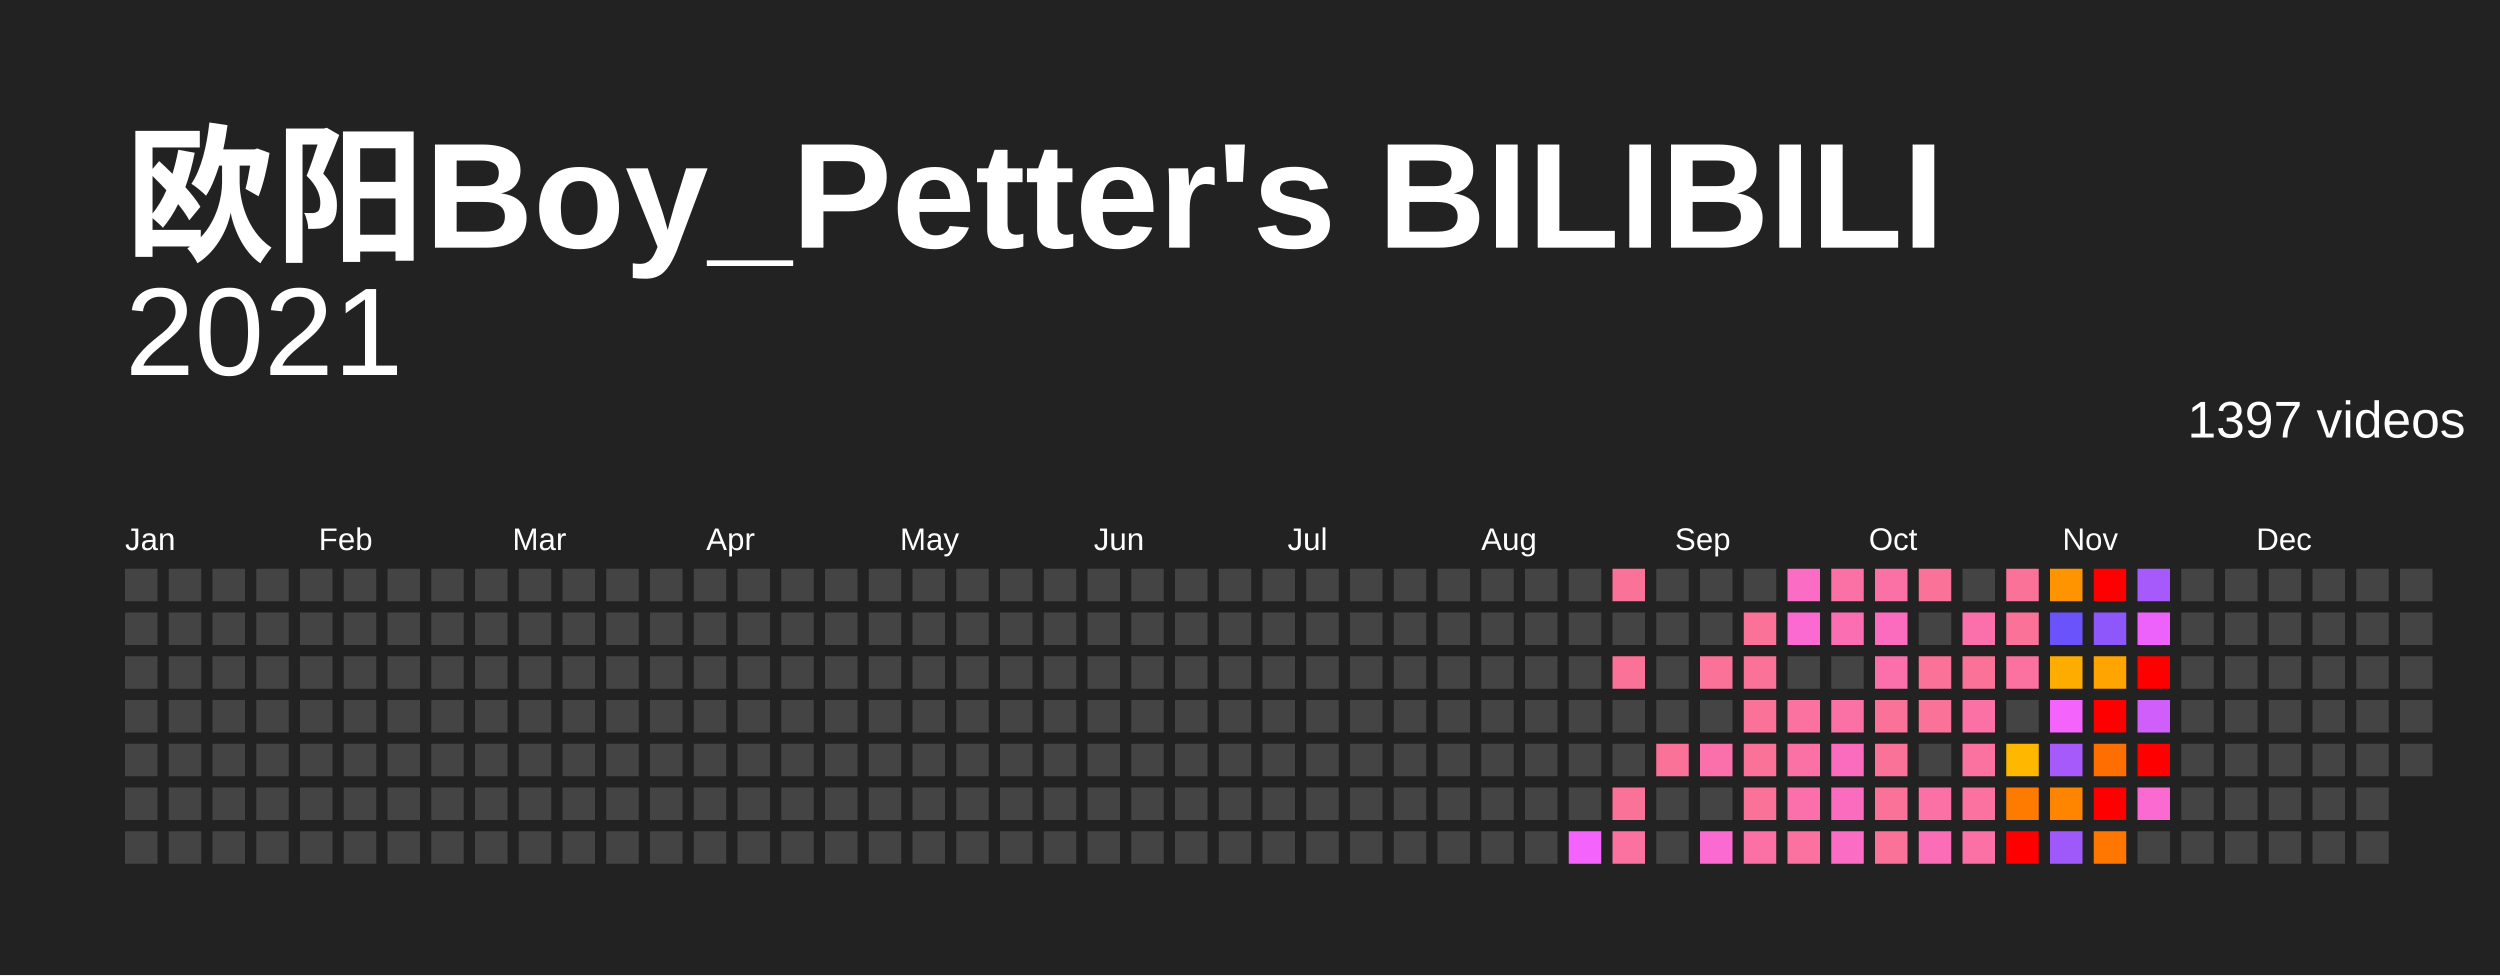
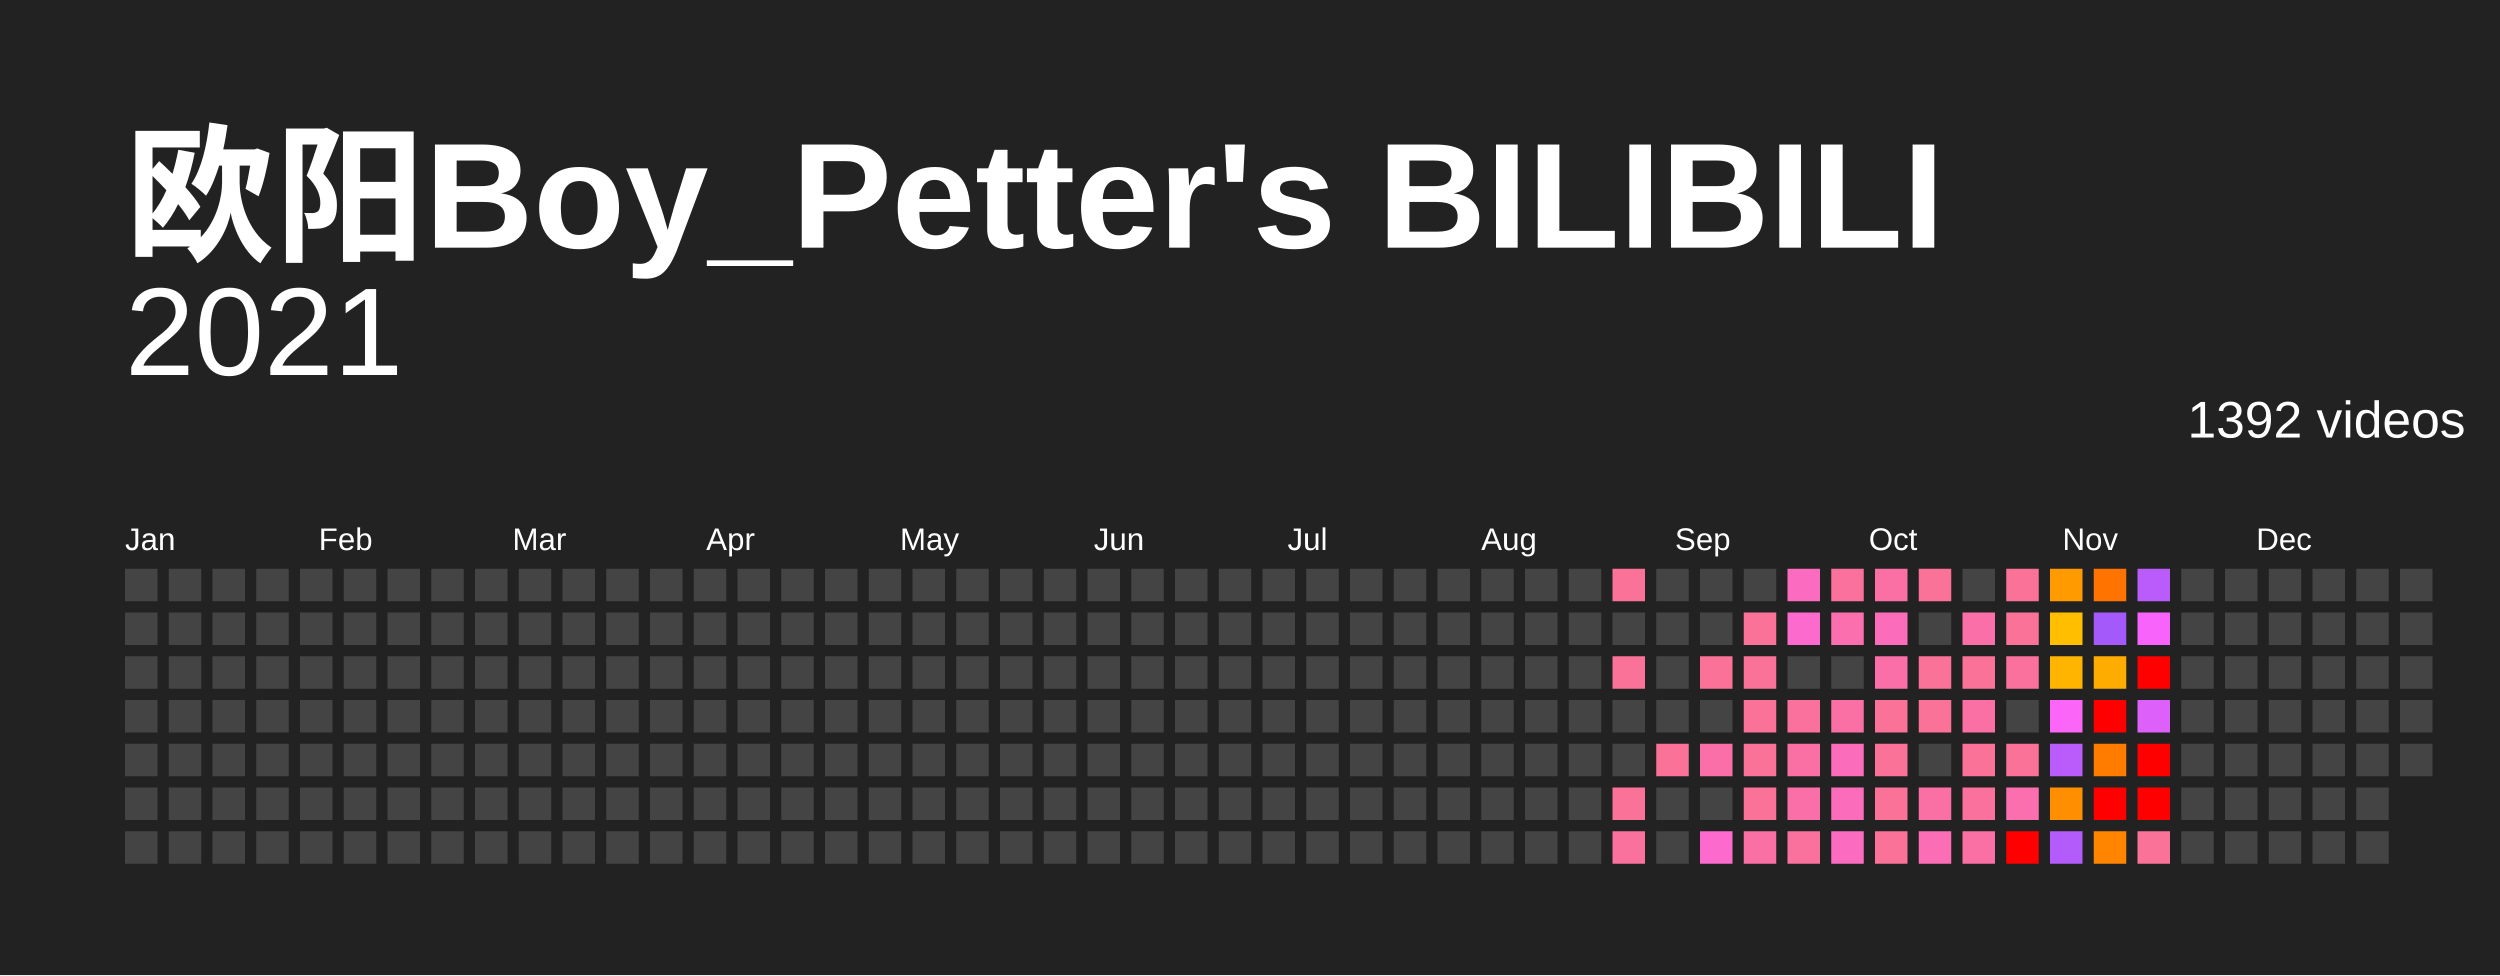
<svg xmlns="http://www.w3.org/2000/svg" baseProfile="full" height="78mm" version="1.1" viewBox="0,0,200,78" width="200mm">
  <defs />
  <rect fill="#222222" height="78" width="200" x="0" y="0" />
  <text fill="#FFFFFF" style="font-size:12px; font-family:Arial; font-weight:bold;" x="10" y="20">欧阳Boy_Petter's BILIBILI</text>
  <text alignment-baseline="hanging" fill="#FFFFFF" style="font-size:10.0px; font-family:Arial;" x="10" y="30">2021</text>
-   <text alignment-baseline="hanging" fill="#FFFFFF" style="font-size:4.125px; font-family:Arial;" x="175" y="35">1397 videos</text>
+   <text alignment-baseline="hanging" fill="#FFFFFF" style="font-size:4.125px; font-family:Arial;" x="175" y="35">1392 videos</text>
  <text fill="#FFFFFF" style="font-size:2.5px; font-family:Arial" x="10.0" y="44">Jan</text>
  <text fill="#FFFFFF" style="font-size:2.5px; font-family:Arial" x="25.5" y="44">Feb</text>
  <text fill="#FFFFFF" style="font-size:2.5px; font-family:Arial" x="41.0" y="44">Mar</text>
  <text fill="#FFFFFF" style="font-size:2.5px; font-family:Arial" x="56.5" y="44">Apr</text>
  <text fill="#FFFFFF" style="font-size:2.5px; font-family:Arial" x="72.0" y="44">May</text>
  <text fill="#FFFFFF" style="font-size:2.5px; font-family:Arial" x="87.5" y="44">Jun</text>
  <text fill="#FFFFFF" style="font-size:2.5px; font-family:Arial" x="103.0" y="44">Jul</text>
  <text fill="#FFFFFF" style="font-size:2.5px; font-family:Arial" x="118.5" y="44">Aug</text>
  <text fill="#FFFFFF" style="font-size:2.5px; font-family:Arial" x="134.0" y="44">Sep</text>
  <text fill="#FFFFFF" style="font-size:2.5px; font-family:Arial" x="149.5" y="44">Oct</text>
  <text fill="#FFFFFF" style="font-size:2.5px; font-family:Arial" x="165.0" y="44">Nov</text>
  <text fill="#FFFFFF" style="font-size:2.5px; font-family:Arial" x="180.5" y="44">Dec</text>
  <rect fill="#444444" height="2.6" width="2.6" x="10.0" y="45.5" />
  <rect fill="#444444" height="2.6" width="2.6" x="10.0" y="49.0" />
  <rect fill="#444444" height="2.6" width="2.6" x="10.0" y="52.5" />
  <rect fill="#444444" height="2.6" width="2.6" x="10.0" y="56.0" />
  <rect fill="#444444" height="2.6" width="2.6" x="10.0" y="59.5" />
  <rect fill="#444444" height="2.6" width="2.6" x="10.0" y="63.0" />
  <rect fill="#444444" height="2.6" width="2.6" x="10.0" y="66.5" />
  <rect fill="#444444" height="2.6" width="2.6" x="13.5" y="45.5" />
  <rect fill="#444444" height="2.6" width="2.6" x="13.5" y="49.0" />
  <rect fill="#444444" height="2.6" width="2.6" x="13.5" y="52.5" />
  <rect fill="#444444" height="2.6" width="2.6" x="13.5" y="56.0" />
  <rect fill="#444444" height="2.6" width="2.6" x="13.5" y="59.5" />
  <rect fill="#444444" height="2.6" width="2.6" x="13.5" y="63.0" />
  <rect fill="#444444" height="2.6" width="2.6" x="13.5" y="66.5" />
  <rect fill="#444444" height="2.6" width="2.6" x="17.0" y="45.5" />
  <rect fill="#444444" height="2.6" width="2.6" x="17.0" y="49.0" />
  <rect fill="#444444" height="2.6" width="2.6" x="17.0" y="52.5" />
  <rect fill="#444444" height="2.6" width="2.6" x="17.0" y="56.0" />
  <rect fill="#444444" height="2.6" width="2.6" x="17.0" y="59.5" />
  <rect fill="#444444" height="2.6" width="2.6" x="17.0" y="63.0" />
  <rect fill="#444444" height="2.6" width="2.6" x="17.0" y="66.5" />
  <rect fill="#444444" height="2.6" width="2.6" x="20.5" y="45.5" />
  <rect fill="#444444" height="2.6" width="2.6" x="20.5" y="49.0" />
  <rect fill="#444444" height="2.6" width="2.6" x="20.5" y="52.5" />
  <rect fill="#444444" height="2.6" width="2.6" x="20.5" y="56.0" />
  <rect fill="#444444" height="2.6" width="2.6" x="20.5" y="59.5" />
  <rect fill="#444444" height="2.6" width="2.6" x="20.5" y="63.0" />
  <rect fill="#444444" height="2.6" width="2.6" x="20.5" y="66.5" />
  <rect fill="#444444" height="2.6" width="2.6" x="24.0" y="45.5" />
  <rect fill="#444444" height="2.6" width="2.6" x="24.0" y="49.0" />
  <rect fill="#444444" height="2.6" width="2.6" x="24.0" y="52.5" />
  <rect fill="#444444" height="2.6" width="2.6" x="24.0" y="56.0" />
  <rect fill="#444444" height="2.6" width="2.6" x="24.0" y="59.5" />
  <rect fill="#444444" height="2.6" width="2.6" x="24.0" y="63.0" />
  <rect fill="#444444" height="2.6" width="2.6" x="24.0" y="66.5" />
  <rect fill="#444444" height="2.6" width="2.6" x="27.5" y="45.5" />
  <rect fill="#444444" height="2.6" width="2.6" x="27.5" y="49.0" />
  <rect fill="#444444" height="2.6" width="2.6" x="27.5" y="52.5" />
  <rect fill="#444444" height="2.6" width="2.6" x="27.5" y="56.0" />
  <rect fill="#444444" height="2.6" width="2.6" x="27.5" y="59.5" />
  <rect fill="#444444" height="2.6" width="2.6" x="27.5" y="63.0" />
  <rect fill="#444444" height="2.6" width="2.6" x="27.5" y="66.5" />
  <rect fill="#444444" height="2.6" width="2.6" x="31.0" y="45.5" />
  <rect fill="#444444" height="2.6" width="2.6" x="31.0" y="49.0" />
  <rect fill="#444444" height="2.6" width="2.6" x="31.0" y="52.5" />
  <rect fill="#444444" height="2.6" width="2.6" x="31.0" y="56.0" />
  <rect fill="#444444" height="2.6" width="2.6" x="31.0" y="59.5" />
  <rect fill="#444444" height="2.6" width="2.6" x="31.0" y="63.0" />
  <rect fill="#444444" height="2.6" width="2.6" x="31.0" y="66.5" />
  <rect fill="#444444" height="2.6" width="2.6" x="34.5" y="45.5" />
  <rect fill="#444444" height="2.6" width="2.6" x="34.5" y="49.0" />
  <rect fill="#444444" height="2.6" width="2.6" x="34.5" y="52.5" />
  <rect fill="#444444" height="2.6" width="2.6" x="34.5" y="56.0" />
  <rect fill="#444444" height="2.6" width="2.6" x="34.5" y="59.5" />
  <rect fill="#444444" height="2.6" width="2.6" x="34.5" y="63.0" />
  <rect fill="#444444" height="2.6" width="2.6" x="34.5" y="66.5" />
  <rect fill="#444444" height="2.6" width="2.6" x="38.0" y="45.5" />
  <rect fill="#444444" height="2.6" width="2.6" x="38.0" y="49.0" />
  <rect fill="#444444" height="2.6" width="2.6" x="38.0" y="52.5" />
  <rect fill="#444444" height="2.6" width="2.6" x="38.0" y="56.0" />
  <rect fill="#444444" height="2.6" width="2.6" x="38.0" y="59.5" />
  <rect fill="#444444" height="2.6" width="2.6" x="38.0" y="63.0" />
  <rect fill="#444444" height="2.6" width="2.6" x="38.0" y="66.5" />
  <rect fill="#444444" height="2.6" width="2.6" x="41.5" y="45.5" />
  <rect fill="#444444" height="2.6" width="2.6" x="41.5" y="49.0" />
  <rect fill="#444444" height="2.6" width="2.6" x="41.5" y="52.5" />
  <rect fill="#444444" height="2.6" width="2.6" x="41.5" y="56.0" />
  <rect fill="#444444" height="2.6" width="2.6" x="41.5" y="59.5" />
  <rect fill="#444444" height="2.6" width="2.6" x="41.5" y="63.0" />
  <rect fill="#444444" height="2.6" width="2.6" x="41.5" y="66.5" />
  <rect fill="#444444" height="2.6" width="2.6" x="45.0" y="45.5" />
  <rect fill="#444444" height="2.6" width="2.6" x="45.0" y="49.0" />
  <rect fill="#444444" height="2.6" width="2.6" x="45.0" y="52.5" />
  <rect fill="#444444" height="2.6" width="2.6" x="45.0" y="56.0" />
  <rect fill="#444444" height="2.6" width="2.6" x="45.0" y="59.5" />
  <rect fill="#444444" height="2.6" width="2.6" x="45.0" y="63.0" />
  <rect fill="#444444" height="2.6" width="2.6" x="45.0" y="66.5" />
  <rect fill="#444444" height="2.6" width="2.6" x="48.5" y="45.5" />
  <rect fill="#444444" height="2.6" width="2.6" x="48.5" y="49.0" />
  <rect fill="#444444" height="2.6" width="2.6" x="48.5" y="52.5" />
  <rect fill="#444444" height="2.6" width="2.6" x="48.5" y="56.0" />
  <rect fill="#444444" height="2.6" width="2.6" x="48.5" y="59.5" />
  <rect fill="#444444" height="2.6" width="2.6" x="48.5" y="63.0" />
  <rect fill="#444444" height="2.6" width="2.6" x="48.5" y="66.5" />
  <rect fill="#444444" height="2.6" width="2.6" x="52.0" y="45.5" />
  <rect fill="#444444" height="2.6" width="2.6" x="52.0" y="49.0" />
  <rect fill="#444444" height="2.6" width="2.6" x="52.0" y="52.5" />
  <rect fill="#444444" height="2.6" width="2.6" x="52.0" y="56.0" />
  <rect fill="#444444" height="2.6" width="2.6" x="52.0" y="59.5" />
  <rect fill="#444444" height="2.6" width="2.6" x="52.0" y="63.0" />
  <rect fill="#444444" height="2.6" width="2.6" x="52.0" y="66.5" />
  <rect fill="#444444" height="2.6" width="2.6" x="55.5" y="45.5" />
  <rect fill="#444444" height="2.6" width="2.6" x="55.5" y="49.0" />
  <rect fill="#444444" height="2.6" width="2.6" x="55.5" y="52.5" />
  <rect fill="#444444" height="2.6" width="2.6" x="55.5" y="56.0" />
  <rect fill="#444444" height="2.6" width="2.6" x="55.5" y="59.5" />
  <rect fill="#444444" height="2.6" width="2.6" x="55.5" y="63.0" />
  <rect fill="#444444" height="2.6" width="2.6" x="55.5" y="66.5" />
  <rect fill="#444444" height="2.6" width="2.6" x="59.0" y="45.5" />
  <rect fill="#444444" height="2.6" width="2.6" x="59.0" y="49.0" />
  <rect fill="#444444" height="2.6" width="2.6" x="59.0" y="52.5" />
  <rect fill="#444444" height="2.6" width="2.6" x="59.0" y="56.0" />
  <rect fill="#444444" height="2.6" width="2.6" x="59.0" y="59.5" />
  <rect fill="#444444" height="2.6" width="2.6" x="59.0" y="63.0" />
  <rect fill="#444444" height="2.6" width="2.6" x="59.0" y="66.5" />
  <rect fill="#444444" height="2.6" width="2.6" x="62.5" y="45.5" />
  <rect fill="#444444" height="2.6" width="2.6" x="62.5" y="49.0" />
  <rect fill="#444444" height="2.6" width="2.6" x="62.5" y="52.5" />
  <rect fill="#444444" height="2.6" width="2.6" x="62.5" y="56.0" />
  <rect fill="#444444" height="2.6" width="2.6" x="62.5" y="59.5" />
  <rect fill="#444444" height="2.6" width="2.6" x="62.5" y="63.0" />
  <rect fill="#444444" height="2.6" width="2.6" x="62.5" y="66.5" />
  <rect fill="#444444" height="2.6" width="2.6" x="66.0" y="45.5" />
  <rect fill="#444444" height="2.6" width="2.6" x="66.0" y="49.0" />
  <rect fill="#444444" height="2.6" width="2.6" x="66.0" y="52.5" />
  <rect fill="#444444" height="2.6" width="2.6" x="66.0" y="56.0" />
  <rect fill="#444444" height="2.6" width="2.6" x="66.0" y="59.5" />
  <rect fill="#444444" height="2.6" width="2.6" x="66.0" y="63.0" />
  <rect fill="#444444" height="2.6" width="2.6" x="66.0" y="66.5" />
  <rect fill="#444444" height="2.6" width="2.6" x="69.5" y="45.5" />
  <rect fill="#444444" height="2.6" width="2.6" x="69.5" y="49.0" />
  <rect fill="#444444" height="2.6" width="2.6" x="69.5" y="52.5" />
  <rect fill="#444444" height="2.6" width="2.6" x="69.5" y="56.0" />
  <rect fill="#444444" height="2.6" width="2.6" x="69.5" y="59.5" />
  <rect fill="#444444" height="2.6" width="2.6" x="69.5" y="63.0" />
  <rect fill="#444444" height="2.6" width="2.6" x="69.5" y="66.5" />
  <rect fill="#444444" height="2.6" width="2.6" x="73.0" y="45.5" />
  <rect fill="#444444" height="2.6" width="2.6" x="73.0" y="49.0" />
  <rect fill="#444444" height="2.6" width="2.6" x="73.0" y="52.5" />
  <rect fill="#444444" height="2.6" width="2.6" x="73.0" y="56.0" />
  <rect fill="#444444" height="2.6" width="2.6" x="73.0" y="59.5" />
  <rect fill="#444444" height="2.6" width="2.6" x="73.0" y="63.0" />
  <rect fill="#444444" height="2.6" width="2.6" x="73.0" y="66.5" />
  <rect fill="#444444" height="2.6" width="2.6" x="76.5" y="45.5" />
  <rect fill="#444444" height="2.6" width="2.6" x="76.5" y="49.0" />
  <rect fill="#444444" height="2.6" width="2.6" x="76.5" y="52.5" />
  <rect fill="#444444" height="2.6" width="2.6" x="76.5" y="56.0" />
  <rect fill="#444444" height="2.6" width="2.6" x="76.5" y="59.5" />
  <rect fill="#444444" height="2.6" width="2.6" x="76.5" y="63.0" />
  <rect fill="#444444" height="2.6" width="2.6" x="76.5" y="66.5" />
  <rect fill="#444444" height="2.6" width="2.6" x="80.0" y="45.5" />
  <rect fill="#444444" height="2.6" width="2.6" x="80.0" y="49.0" />
  <rect fill="#444444" height="2.6" width="2.6" x="80.0" y="52.5" />
  <rect fill="#444444" height="2.6" width="2.6" x="80.0" y="56.0" />
  <rect fill="#444444" height="2.6" width="2.6" x="80.0" y="59.5" />
  <rect fill="#444444" height="2.6" width="2.6" x="80.0" y="63.0" />
  <rect fill="#444444" height="2.6" width="2.6" x="80.0" y="66.5" />
  <rect fill="#444444" height="2.6" width="2.6" x="83.5" y="45.5" />
  <rect fill="#444444" height="2.6" width="2.6" x="83.5" y="49.0" />
  <rect fill="#444444" height="2.6" width="2.6" x="83.5" y="52.5" />
  <rect fill="#444444" height="2.6" width="2.6" x="83.5" y="56.0" />
  <rect fill="#444444" height="2.6" width="2.6" x="83.5" y="59.5" />
  <rect fill="#444444" height="2.6" width="2.6" x="83.5" y="63.0" />
  <rect fill="#444444" height="2.6" width="2.6" x="83.5" y="66.5" />
  <rect fill="#444444" height="2.6" width="2.6" x="87.0" y="45.5" />
  <rect fill="#444444" height="2.6" width="2.6" x="87.0" y="49.0" />
  <rect fill="#444444" height="2.6" width="2.6" x="87.0" y="52.5" />
  <rect fill="#444444" height="2.6" width="2.6" x="87.0" y="56.0" />
  <rect fill="#444444" height="2.6" width="2.6" x="87.0" y="59.5" />
  <rect fill="#444444" height="2.6" width="2.6" x="87.0" y="63.0" />
  <rect fill="#444444" height="2.6" width="2.6" x="87.0" y="66.5" />
  <rect fill="#444444" height="2.6" width="2.6" x="90.5" y="45.5" />
  <rect fill="#444444" height="2.6" width="2.6" x="90.5" y="49.0" />
  <rect fill="#444444" height="2.6" width="2.6" x="90.5" y="52.5" />
  <rect fill="#444444" height="2.6" width="2.6" x="90.5" y="56.0" />
  <rect fill="#444444" height="2.6" width="2.6" x="90.5" y="59.5" />
  <rect fill="#444444" height="2.6" width="2.6" x="90.5" y="63.0" />
  <rect fill="#444444" height="2.6" width="2.6" x="90.5" y="66.5" />
  <rect fill="#444444" height="2.6" width="2.6" x="94.0" y="45.5" />
  <rect fill="#444444" height="2.6" width="2.6" x="94.0" y="49.0" />
  <rect fill="#444444" height="2.6" width="2.6" x="94.0" y="52.5" />
  <rect fill="#444444" height="2.6" width="2.6" x="94.0" y="56.0" />
  <rect fill="#444444" height="2.6" width="2.6" x="94.0" y="59.5" />
  <rect fill="#444444" height="2.6" width="2.6" x="94.0" y="63.0" />
  <rect fill="#444444" height="2.6" width="2.6" x="94.0" y="66.5" />
  <rect fill="#444444" height="2.6" width="2.6" x="97.5" y="45.5" />
  <rect fill="#444444" height="2.6" width="2.6" x="97.5" y="49.0" />
  <rect fill="#444444" height="2.6" width="2.6" x="97.5" y="52.5" />
  <rect fill="#444444" height="2.6" width="2.6" x="97.5" y="56.0" />
  <rect fill="#444444" height="2.6" width="2.6" x="97.5" y="59.5" />
  <rect fill="#444444" height="2.6" width="2.6" x="97.5" y="63.0" />
  <rect fill="#444444" height="2.6" width="2.6" x="97.5" y="66.5" />
  <rect fill="#444444" height="2.6" width="2.6" x="101.0" y="45.5" />
  <rect fill="#444444" height="2.6" width="2.6" x="101.0" y="49.0" />
  <rect fill="#444444" height="2.6" width="2.6" x="101.0" y="52.5" />
  <rect fill="#444444" height="2.6" width="2.6" x="101.0" y="56.0" />
  <rect fill="#444444" height="2.6" width="2.6" x="101.0" y="59.5" />
  <rect fill="#444444" height="2.6" width="2.6" x="101.0" y="63.0" />
  <rect fill="#444444" height="2.6" width="2.6" x="101.0" y="66.5" />
  <rect fill="#444444" height="2.6" width="2.6" x="104.5" y="45.5" />
  <rect fill="#444444" height="2.6" width="2.6" x="104.5" y="49.0" />
  <rect fill="#444444" height="2.6" width="2.6" x="104.5" y="52.5" />
  <rect fill="#444444" height="2.6" width="2.6" x="104.5" y="56.0" />
  <rect fill="#444444" height="2.6" width="2.6" x="104.5" y="59.5" />
  <rect fill="#444444" height="2.6" width="2.6" x="104.5" y="63.0" />
  <rect fill="#444444" height="2.6" width="2.6" x="104.5" y="66.5" />
  <rect fill="#444444" height="2.6" width="2.6" x="108.0" y="45.5" />
  <rect fill="#444444" height="2.6" width="2.6" x="108.0" y="49.0" />
  <rect fill="#444444" height="2.6" width="2.6" x="108.0" y="52.5" />
  <rect fill="#444444" height="2.6" width="2.6" x="108.0" y="56.0" />
  <rect fill="#444444" height="2.6" width="2.6" x="108.0" y="59.5" />
  <rect fill="#444444" height="2.6" width="2.6" x="108.0" y="63.0" />
  <rect fill="#444444" height="2.6" width="2.6" x="108.0" y="66.5" />
  <rect fill="#444444" height="2.6" width="2.6" x="111.5" y="45.5" />
  <rect fill="#444444" height="2.6" width="2.6" x="111.5" y="49.0" />
  <rect fill="#444444" height="2.6" width="2.6" x="111.5" y="52.5" />
  <rect fill="#444444" height="2.6" width="2.6" x="111.5" y="56.0" />
  <rect fill="#444444" height="2.6" width="2.6" x="111.5" y="59.5" />
  <rect fill="#444444" height="2.6" width="2.6" x="111.5" y="63.0" />
  <rect fill="#444444" height="2.6" width="2.6" x="111.5" y="66.5" />
  <rect fill="#444444" height="2.6" width="2.6" x="115.0" y="45.5" />
  <rect fill="#444444" height="2.6" width="2.6" x="115.0" y="49.0" />
  <rect fill="#444444" height="2.6" width="2.6" x="115.0" y="52.5" />
  <rect fill="#444444" height="2.6" width="2.6" x="115.0" y="56.0" />
  <rect fill="#444444" height="2.6" width="2.6" x="115.0" y="59.5" />
  <rect fill="#444444" height="2.6" width="2.6" x="115.0" y="63.0" />
  <rect fill="#444444" height="2.6" width="2.6" x="115.0" y="66.5" />
  <rect fill="#444444" height="2.6" width="2.6" x="118.5" y="45.5" />
  <rect fill="#444444" height="2.6" width="2.6" x="118.5" y="49.0" />
  <rect fill="#444444" height="2.6" width="2.6" x="118.5" y="52.5" />
  <rect fill="#444444" height="2.6" width="2.6" x="118.5" y="56.0" />
  <rect fill="#444444" height="2.6" width="2.6" x="118.5" y="59.5" />
  <rect fill="#444444" height="2.6" width="2.6" x="118.5" y="63.0" />
  <rect fill="#444444" height="2.6" width="2.6" x="118.5" y="66.5" />
  <rect fill="#444444" height="2.6" width="2.6" x="122.0" y="45.5" />
  <rect fill="#444444" height="2.6" width="2.6" x="122.0" y="49.0" />
  <rect fill="#444444" height="2.6" width="2.6" x="122.0" y="52.5" />
  <rect fill="#444444" height="2.6" width="2.6" x="122.0" y="56.0" />
  <rect fill="#444444" height="2.6" width="2.6" x="122.0" y="59.5" />
  <rect fill="#444444" height="2.6" width="2.6" x="122.0" y="63.0" />
  <rect fill="#444444" height="2.6" width="2.6" x="122.0" y="66.5" />
  <rect fill="#444444" height="2.6" width="2.6" x="125.5" y="45.5" />
  <rect fill="#444444" height="2.6" width="2.6" x="125.5" y="49.0" />
  <rect fill="#444444" height="2.6" width="2.6" x="125.5" y="52.5" />
  <rect fill="#444444" height="2.6" width="2.6" x="125.5" y="56.0" />
  <rect fill="#444444" height="2.6" width="2.6" x="125.5" y="59.5" />
  <rect fill="#444444" height="2.6" width="2.6" x="125.5" y="63.0" />
-   <rect fill="#f463fb" height="2.6" width="2.6" x="125.5" y="66.5" />
+   <rect fill="#444444" height="2.6" width="2.6" x="125.5" y="66.5" />
  <rect fill="#fb7299" height="2.6" width="2.6" x="129.0" y="45.5" />
  <rect fill="#444444" height="2.6" width="2.6" x="129.0" y="49.0" />
  <rect fill="#fb7299" height="2.6" width="2.6" x="129.0" y="52.5" />
  <rect fill="#444444" height="2.6" width="2.6" x="129.0" y="56.0" />
  <rect fill="#444444" height="2.6" width="2.6" x="129.0" y="59.5" />
  <rect fill="#fb7299" height="2.6" width="2.6" x="129.0" y="63.0" />
-   <rect fill="#fb719f" height="2.6" width="2.6" x="129.0" y="66.5" />
+   <rect fill="#fb719e" height="2.6" width="2.6" x="129.0" y="66.5" />
  <rect fill="#444444" height="2.6" width="2.6" x="132.5" y="45.5" />
  <rect fill="#444444" height="2.6" width="2.6" x="132.5" y="49.0" />
  <rect fill="#444444" height="2.6" width="2.6" x="132.5" y="52.5" />
  <rect fill="#444444" height="2.6" width="2.6" x="132.5" y="56.0" />
  <rect fill="#fb7299" height="2.6" width="2.6" x="132.5" y="59.5" />
  <rect fill="#444444" height="2.6" width="2.6" x="132.5" y="63.0" />
  <rect fill="#444444" height="2.6" width="2.6" x="132.5" y="66.5" />
  <rect fill="#444444" height="2.6" width="2.6" x="136.0" y="45.5" />
  <rect fill="#444444" height="2.6" width="2.6" x="136.0" y="49.0" />
  <rect fill="#fb7299" height="2.6" width="2.6" x="136.0" y="52.5" />
  <rect fill="#444444" height="2.6" width="2.6" x="136.0" y="56.0" />
-   <rect fill="#fb6fab" height="2.6" width="2.6" x="136.0" y="59.5" />
+   <rect fill="#fb6fa9" height="2.6" width="2.6" x="136.0" y="59.5" />
  <rect fill="#444444" height="2.6" width="2.6" x="136.0" y="63.0" />
-   <rect fill="#fb6ad1" height="2.6" width="2.6" x="136.0" y="66.5" />
+   <rect fill="#fb6acc" height="2.6" width="2.6" x="136.0" y="66.5" />
  <rect fill="#444444" height="2.6" width="2.6" x="139.5" y="45.5" />
  <rect fill="#fb7299" height="2.6" width="2.6" x="139.5" y="49.0" />
  <rect fill="#fb7299" height="2.6" width="2.6" x="139.5" y="52.5" />
  <rect fill="#fb7299" height="2.6" width="2.6" x="139.5" y="56.0" />
  <rect fill="#fb7299" height="2.6" width="2.6" x="139.5" y="59.5" />
  <rect fill="#fb7299" height="2.6" width="2.6" x="139.5" y="63.0" />
-   <rect fill="#fb70a5" height="2.6" width="2.6" x="139.5" y="66.5" />
-   <rect fill="#fb6cc4" height="2.6" width="2.6" x="143.0" y="45.5" />
-   <rect fill="#fb6ad1" height="2.6" width="2.6" x="143.0" y="49.0" />
+   <rect fill="#fb70a4" height="2.6" width="2.6" x="139.5" y="66.5" />
+   <rect fill="#fb6cc0" height="2.6" width="2.6" x="143.0" y="45.5" />
+   <rect fill="#fb6acc" height="2.6" width="2.6" x="143.0" y="49.0" />
  <rect fill="#444444" height="2.6" width="2.6" x="143.0" y="52.5" />
-   <rect fill="#fb719f" height="2.6" width="2.6" x="143.0" y="56.0" />
-   <rect fill="#fb70a5" height="2.6" width="2.6" x="143.0" y="59.5" />
-   <rect fill="#fb6fab" height="2.6" width="2.6" x="143.0" y="63.0" />
-   <rect fill="#fb719f" height="2.6" width="2.6" x="143.0" y="66.5" />
-   <rect fill="#fb70a5" height="2.6" width="2.6" x="146.5" y="45.5" />
-   <rect fill="#fb6eb1" height="2.6" width="2.6" x="146.5" y="49.0" />
+   <rect fill="#fb719e" height="2.6" width="2.6" x="143.0" y="56.0" />
+   <rect fill="#fb70a4" height="2.6" width="2.6" x="143.0" y="59.5" />
+   <rect fill="#fb6fa9" height="2.6" width="2.6" x="143.0" y="63.0" />
+   <rect fill="#fb719e" height="2.6" width="2.6" x="143.0" y="66.5" />
+   <rect fill="#fb719e" height="2.6" width="2.6" x="146.5" y="45.5" />
+   <rect fill="#fb6faf" height="2.6" width="2.6" x="146.5" y="49.0" />
  <rect fill="#444444" height="2.6" width="2.6" x="146.5" y="52.5" />
-   <rect fill="#fb70a5" height="2.6" width="2.6" x="146.5" y="56.0" />
-   <rect fill="#fb6cbe" height="2.6" width="2.6" x="146.5" y="59.5" />
-   <rect fill="#fb6cbe" height="2.6" width="2.6" x="146.5" y="63.0" />
-   <rect fill="#fb6cc4" height="2.6" width="2.6" x="146.5" y="66.5" />
-   <rect fill="#fb70a5" height="2.6" width="2.6" x="150.0" y="45.5" />
-   <rect fill="#fb6cbe" height="2.6" width="2.6" x="150.0" y="49.0" />
-   <rect fill="#fb6fab" height="2.6" width="2.6" x="150.0" y="52.5" />
+   <rect fill="#fb70a4" height="2.6" width="2.6" x="146.5" y="56.0" />
+   <rect fill="#fb6dba" height="2.6" width="2.6" x="146.5" y="59.5" />
+   <rect fill="#fb6dba" height="2.6" width="2.6" x="146.5" y="63.0" />
+   <rect fill="#fb6cc0" height="2.6" width="2.6" x="146.5" y="66.5" />
+   <rect fill="#fb70a4" height="2.6" width="2.6" x="150.0" y="45.5" />
+   <rect fill="#fb6dba" height="2.6" width="2.6" x="150.0" y="49.0" />
+   <rect fill="#fb6fa9" height="2.6" width="2.6" x="150.0" y="52.5" />
  <rect fill="#fb7299" height="2.6" width="2.6" x="150.0" y="56.0" />
  <rect fill="#fb7299" height="2.6" width="2.6" x="150.0" y="59.5" />
  <rect fill="#fb7299" height="2.6" width="2.6" x="150.0" y="63.0" />
  <rect fill="#fb7299" height="2.6" width="2.6" x="150.0" y="66.5" />
  <rect fill="#fb7299" height="2.6" width="2.6" x="153.5" y="45.5" />
  <rect fill="#444444" height="2.6" width="2.6" x="153.5" y="49.0" />
  <rect fill="#fb7299" height="2.6" width="2.6" x="153.5" y="52.5" />
  <rect fill="#fb7299" height="2.6" width="2.6" x="153.5" y="56.0" />
  <rect fill="#444444" height="2.6" width="2.6" x="153.5" y="59.5" />
-   <rect fill="#fb70a5" height="2.6" width="2.6" x="153.5" y="63.0" />
-   <rect fill="#fb6db7" height="2.6" width="2.6" x="153.5" y="66.5" />
+   <rect fill="#fb70a4" height="2.6" width="2.6" x="153.5" y="63.0" />
+   <rect fill="#fb6eb5" height="2.6" width="2.6" x="153.5" y="66.5" />
  <rect fill="#444444" height="2.6" width="2.6" x="157.0" y="45.5" />
-   <rect fill="#fb6fab" height="2.6" width="2.6" x="157.0" y="49.0" />
+   <rect fill="#fb6fa9" height="2.6" width="2.6" x="157.0" y="49.0" />
  <rect fill="#fb7299" height="2.6" width="2.6" x="157.0" y="52.5" />
-   <rect fill="#fb70a5" height="2.6" width="2.6" x="157.0" y="56.0" />
-   <rect fill="#fb719f" height="2.6" width="2.6" x="157.0" y="59.5" />
-   <rect fill="#fb719f" height="2.6" width="2.6" x="157.0" y="63.0" />
-   <rect fill="#fb70a5" height="2.6" width="2.6" x="157.0" y="66.5" />
+   <rect fill="#fb70a4" height="2.6" width="2.6" x="157.0" y="56.0" />
+   <rect fill="#fb7299" height="2.6" width="2.6" x="157.0" y="59.5" />
+   <rect fill="#fb719e" height="2.6" width="2.6" x="157.0" y="63.0" />
+   <rect fill="#fb70a4" height="2.6" width="2.6" x="157.0" y="66.5" />
  <rect fill="#fb7299" height="2.6" width="2.6" x="160.5" y="45.5" />
  <rect fill="#fb7299" height="2.6" width="2.6" x="160.5" y="49.0" />
-   <rect fill="#fb719f" height="2.6" width="2.6" x="160.5" y="52.5" />
+   <rect fill="#fb719e" height="2.6" width="2.6" x="160.5" y="52.5" />
  <rect fill="#444444" height="2.6" width="2.6" x="160.5" y="56.0" />
-   <rect fill="#ffb700" height="2.6" width="2.6" x="160.5" y="59.5" />
-   <rect fill="#ff7b00" height="2.6" width="2.6" x="160.5" y="63.0" />
+   <rect fill="#fb7299" height="2.6" width="2.6" x="160.5" y="59.5" />
+   <rect fill="#fb6faf" height="2.6" width="2.6" x="160.5" y="63.0" />
  <rect fill="red" height="2.6" width="2.6" x="160.5" y="66.5" />
-   <rect fill="#ff9300" height="2.6" width="2.6" x="164.0" y="45.5" />
-   <rect fill="#6b53fb" height="2.6" width="2.6" x="164.0" y="49.0" />
-   <rect fill="#ffac00" height="2.6" width="2.6" x="164.0" y="52.5" />
-   <rect fill="#f463fb" height="2.6" width="2.6" x="164.0" y="56.0" />
-   <rect fill="#a75afb" height="2.6" width="2.6" x="164.0" y="59.5" />
-   <rect fill="#ff8400" height="2.6" width="2.6" x="164.0" y="63.0" />
-   <rect fill="#9f59fb" height="2.6" width="2.6" x="164.0" y="66.5" />
-   <rect fill="red" height="2.6" width="2.6" x="167.5" y="45.5" />
-   <rect fill="#8e57fb" height="2.6" width="2.6" x="167.5" y="49.0" />
-   <rect fill="#ffa400" height="2.6" width="2.6" x="167.5" y="52.5" />
+   <rect fill="#ff9b00" height="2.6" width="2.6" x="164.0" y="45.5" />
+   <rect fill="#ffbf00" height="2.6" width="2.6" x="164.0" y="49.0" />
+   <rect fill="#ffb400" height="2.6" width="2.6" x="164.0" y="52.5" />
+   <rect fill="#fb65f8" height="2.6" width="2.6" x="164.0" y="56.0" />
+   <rect fill="#ba5cfb" height="2.6" width="2.6" x="164.0" y="59.5" />
+   <rect fill="#ff8f00" height="2.6" width="2.6" x="164.0" y="63.0" />
+   <rect fill="#b35bfb" height="2.6" width="2.6" x="164.0" y="66.5" />
+   <rect fill="#ff7400" height="2.6" width="2.6" x="167.5" y="45.5" />
+   <rect fill="#a459fb" height="2.6" width="2.6" x="167.5" y="49.0" />
+   <rect fill="#ffac00" height="2.6" width="2.6" x="167.5" y="52.5" />
  <rect fill="red" height="2.6" width="2.6" x="167.5" y="56.0" />
-   <rect fill="#ff6e00" height="2.6" width="2.6" x="167.5" y="59.5" />
+   <rect fill="#ff7c00" height="2.6" width="2.6" x="167.5" y="59.5" />
  <rect fill="red" height="2.6" width="2.6" x="167.5" y="63.0" />
-   <rect fill="#ff7700" height="2.6" width="2.6" x="167.5" y="66.5" />
-   <rect fill="#a75afb" height="2.6" width="2.6" x="171.0" y="45.5" />
-   <rect fill="#ed62fb" height="2.6" width="2.6" x="171.0" y="49.0" />
+   <rect fill="#ff8500" height="2.6" width="2.6" x="167.5" y="66.5" />
+   <rect fill="#ba5cfb" height="2.6" width="2.6" x="171.0" y="45.5" />
+   <rect fill="#f864fb" height="2.6" width="2.6" x="171.0" y="49.0" />
  <rect fill="red" height="2.6" width="2.6" x="171.0" y="52.5" />
-   <rect fill="#cf5efb" height="2.6" width="2.6" x="171.0" y="56.0" />
+   <rect fill="#dd60fb" height="2.6" width="2.6" x="171.0" y="56.0" />
  <rect fill="red" height="2.6" width="2.6" x="171.0" y="59.5" />
-   <rect fill="#fb6ad1" height="2.6" width="2.6" x="171.0" y="63.0" />
-   <rect fill="#444444" height="2.6" width="2.6" x="171.0" y="66.5" />
+   <rect fill="red" height="2.6" width="2.6" x="171.0" y="63.0" />
+   <rect fill="#fb7299" height="2.6" width="2.6" x="171.0" y="66.5" />
  <rect fill="#444444" height="2.6" width="2.6" x="174.5" y="45.5" />
  <rect fill="#444444" height="2.6" width="2.6" x="174.5" y="49.0" />
  <rect fill="#444444" height="2.6" width="2.6" x="174.5" y="52.5" />
  <rect fill="#444444" height="2.6" width="2.6" x="174.5" y="56.0" />
  <rect fill="#444444" height="2.6" width="2.6" x="174.5" y="59.5" />
  <rect fill="#444444" height="2.6" width="2.6" x="174.5" y="63.0" />
  <rect fill="#444444" height="2.6" width="2.6" x="174.5" y="66.5" />
  <rect fill="#444444" height="2.6" width="2.6" x="178.0" y="45.5" />
  <rect fill="#444444" height="2.6" width="2.6" x="178.0" y="49.0" />
  <rect fill="#444444" height="2.6" width="2.6" x="178.0" y="52.5" />
  <rect fill="#444444" height="2.6" width="2.6" x="178.0" y="56.0" />
  <rect fill="#444444" height="2.6" width="2.6" x="178.0" y="59.5" />
  <rect fill="#444444" height="2.6" width="2.6" x="178.0" y="63.0" />
  <rect fill="#444444" height="2.6" width="2.6" x="178.0" y="66.5" />
  <rect fill="#444444" height="2.6" width="2.6" x="181.5" y="45.5" />
  <rect fill="#444444" height="2.6" width="2.6" x="181.5" y="49.0" />
  <rect fill="#444444" height="2.6" width="2.6" x="181.5" y="52.5" />
  <rect fill="#444444" height="2.6" width="2.6" x="181.5" y="56.0" />
  <rect fill="#444444" height="2.6" width="2.6" x="181.5" y="59.5" />
  <rect fill="#444444" height="2.6" width="2.6" x="181.5" y="63.0" />
  <rect fill="#444444" height="2.6" width="2.6" x="181.5" y="66.5" />
  <rect fill="#444444" height="2.6" width="2.6" x="185.0" y="45.5" />
  <rect fill="#444444" height="2.6" width="2.6" x="185.0" y="49.0" />
  <rect fill="#444444" height="2.6" width="2.6" x="185.0" y="52.5" />
  <rect fill="#444444" height="2.6" width="2.6" x="185.0" y="56.0" />
  <rect fill="#444444" height="2.6" width="2.6" x="185.0" y="59.5" />
  <rect fill="#444444" height="2.6" width="2.6" x="185.0" y="63.0" />
  <rect fill="#444444" height="2.6" width="2.6" x="185.0" y="66.5" />
  <rect fill="#444444" height="2.6" width="2.6" x="188.5" y="45.5" />
  <rect fill="#444444" height="2.6" width="2.6" x="188.5" y="49.0" />
  <rect fill="#444444" height="2.6" width="2.6" x="188.5" y="52.5" />
  <rect fill="#444444" height="2.6" width="2.6" x="188.5" y="56.0" />
  <rect fill="#444444" height="2.6" width="2.6" x="188.5" y="59.5" />
  <rect fill="#444444" height="2.6" width="2.6" x="188.5" y="63.0" />
  <rect fill="#444444" height="2.6" width="2.6" x="188.5" y="66.5" />
  <rect fill="#444444" height="2.6" width="2.6" x="192.0" y="45.5" />
  <rect fill="#444444" height="2.6" width="2.6" x="192.0" y="49.0" />
  <rect fill="#444444" height="2.6" width="2.6" x="192.0" y="52.5" />
  <rect fill="#444444" height="2.6" width="2.6" x="192.0" y="56.0" />
  <rect fill="#444444" height="2.6" width="2.6" x="192.0" y="59.5" />
</svg>
